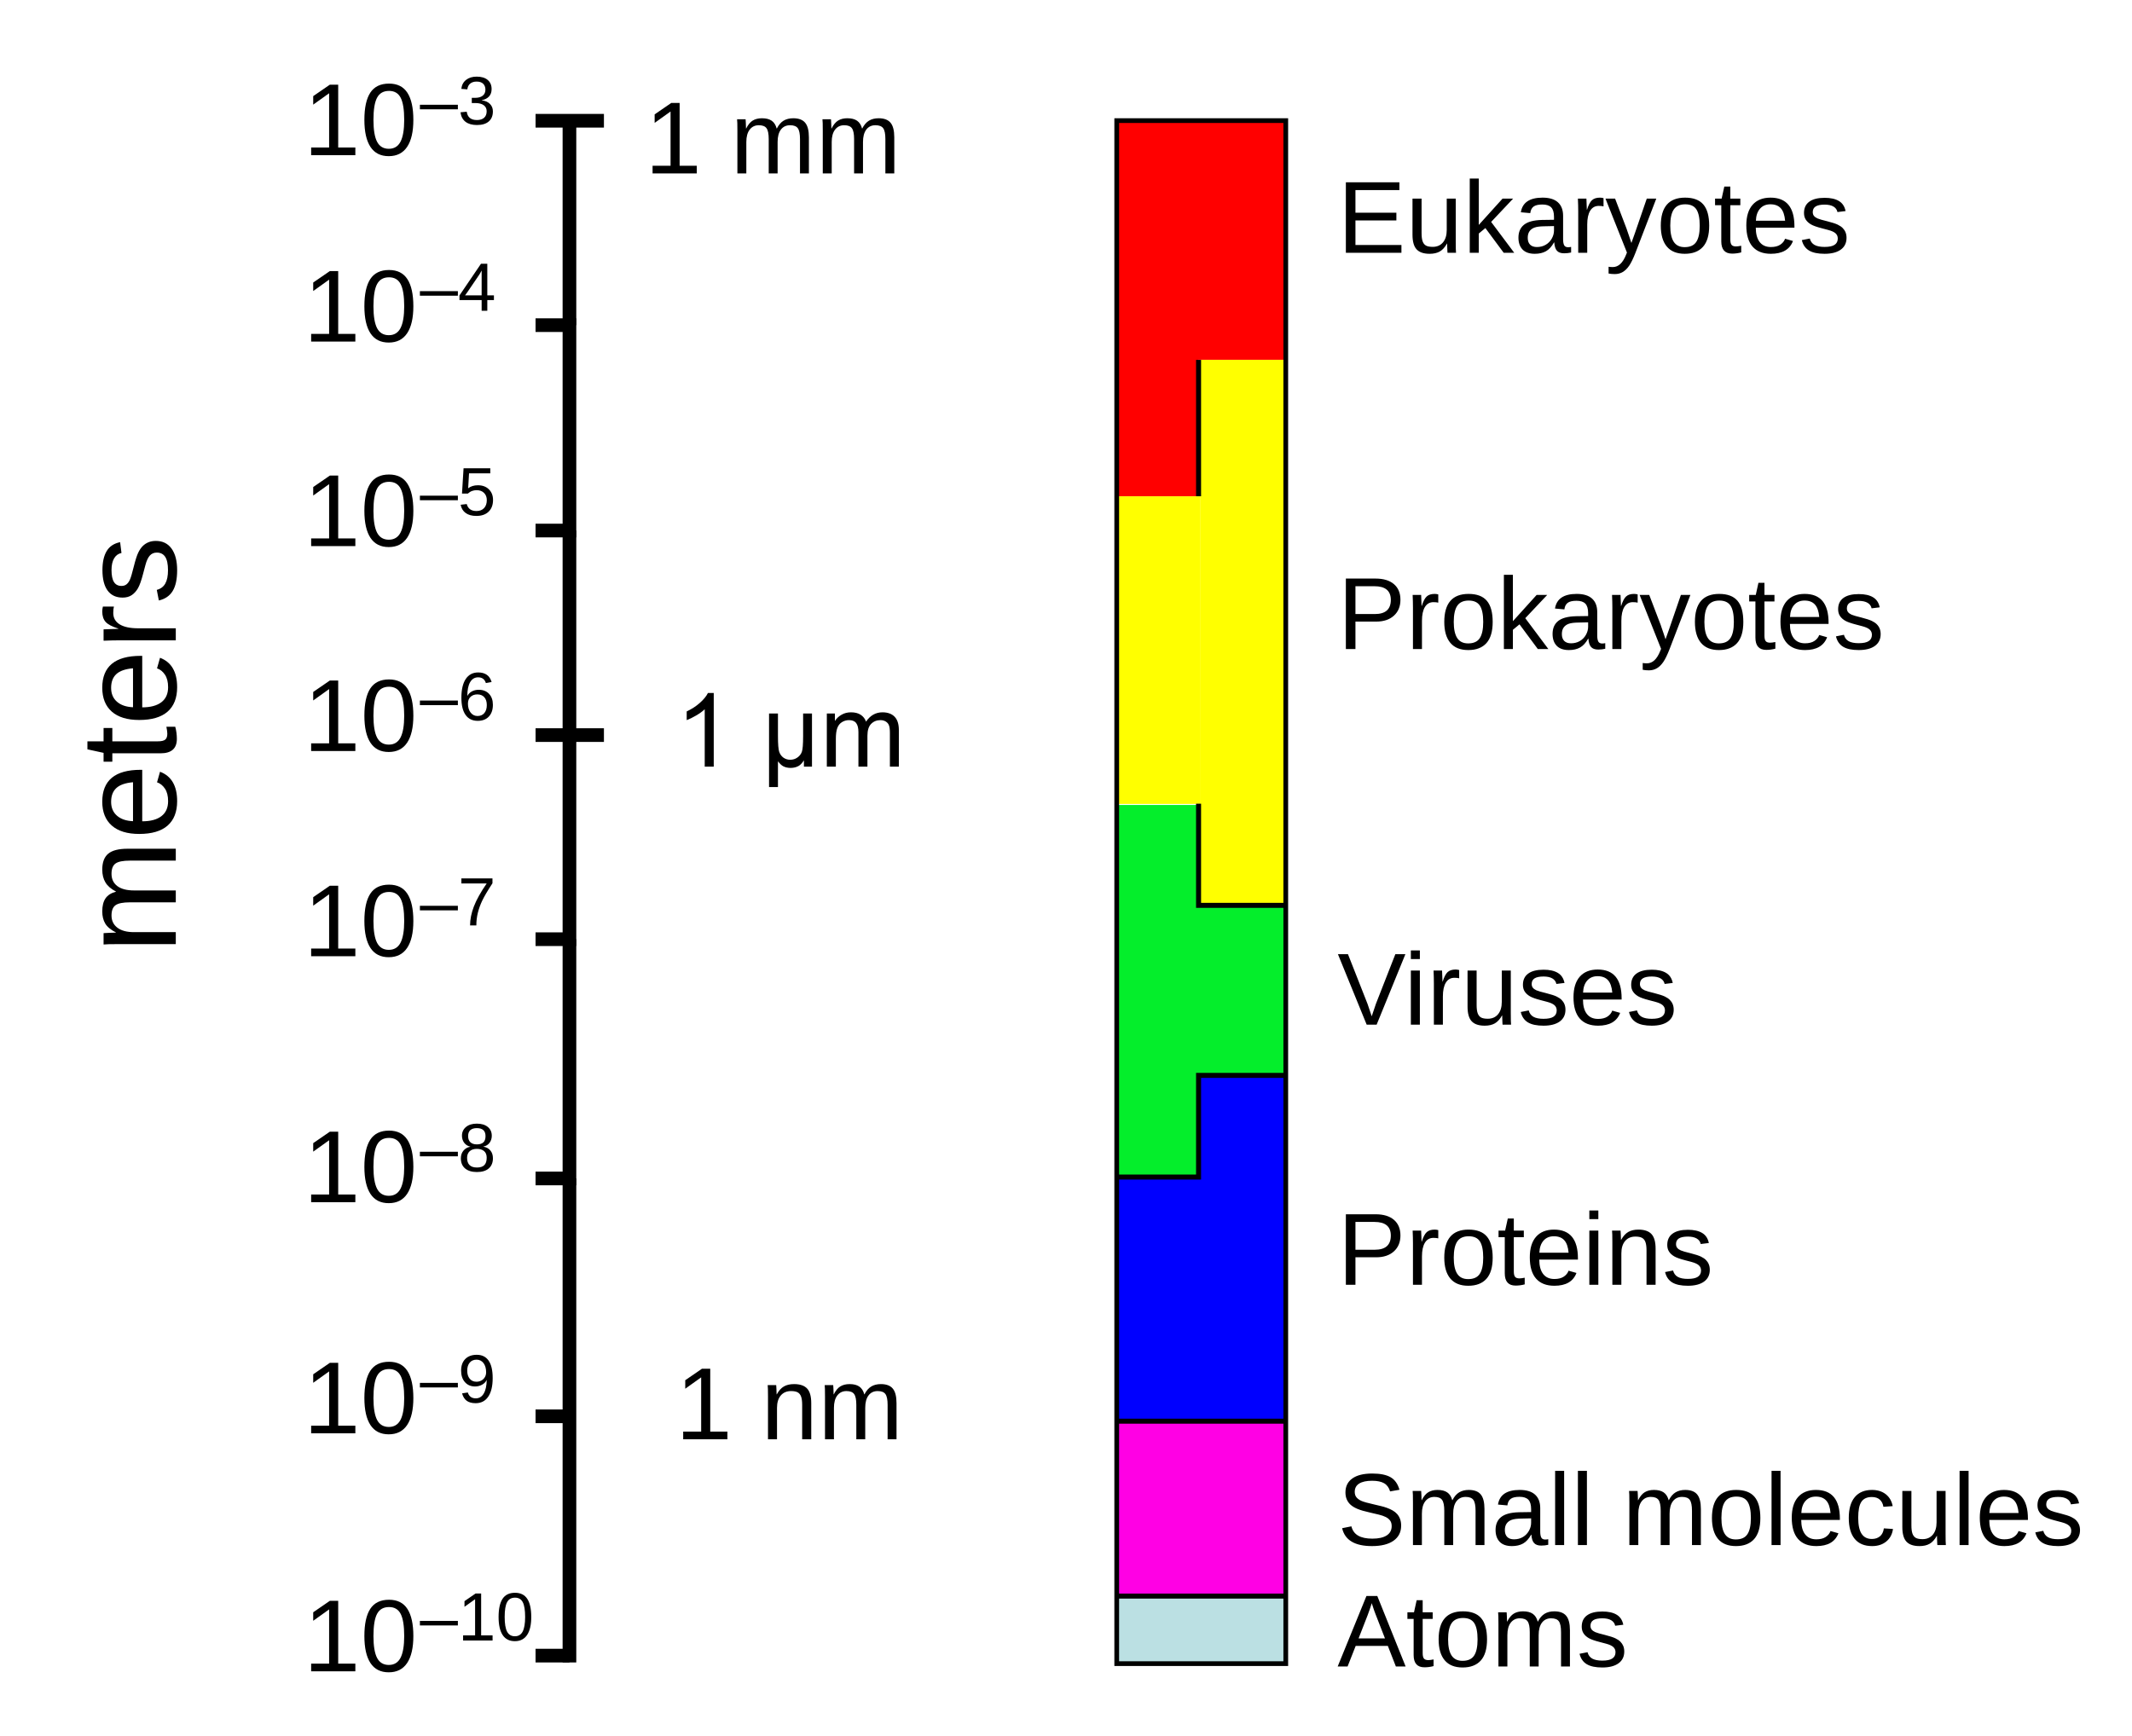
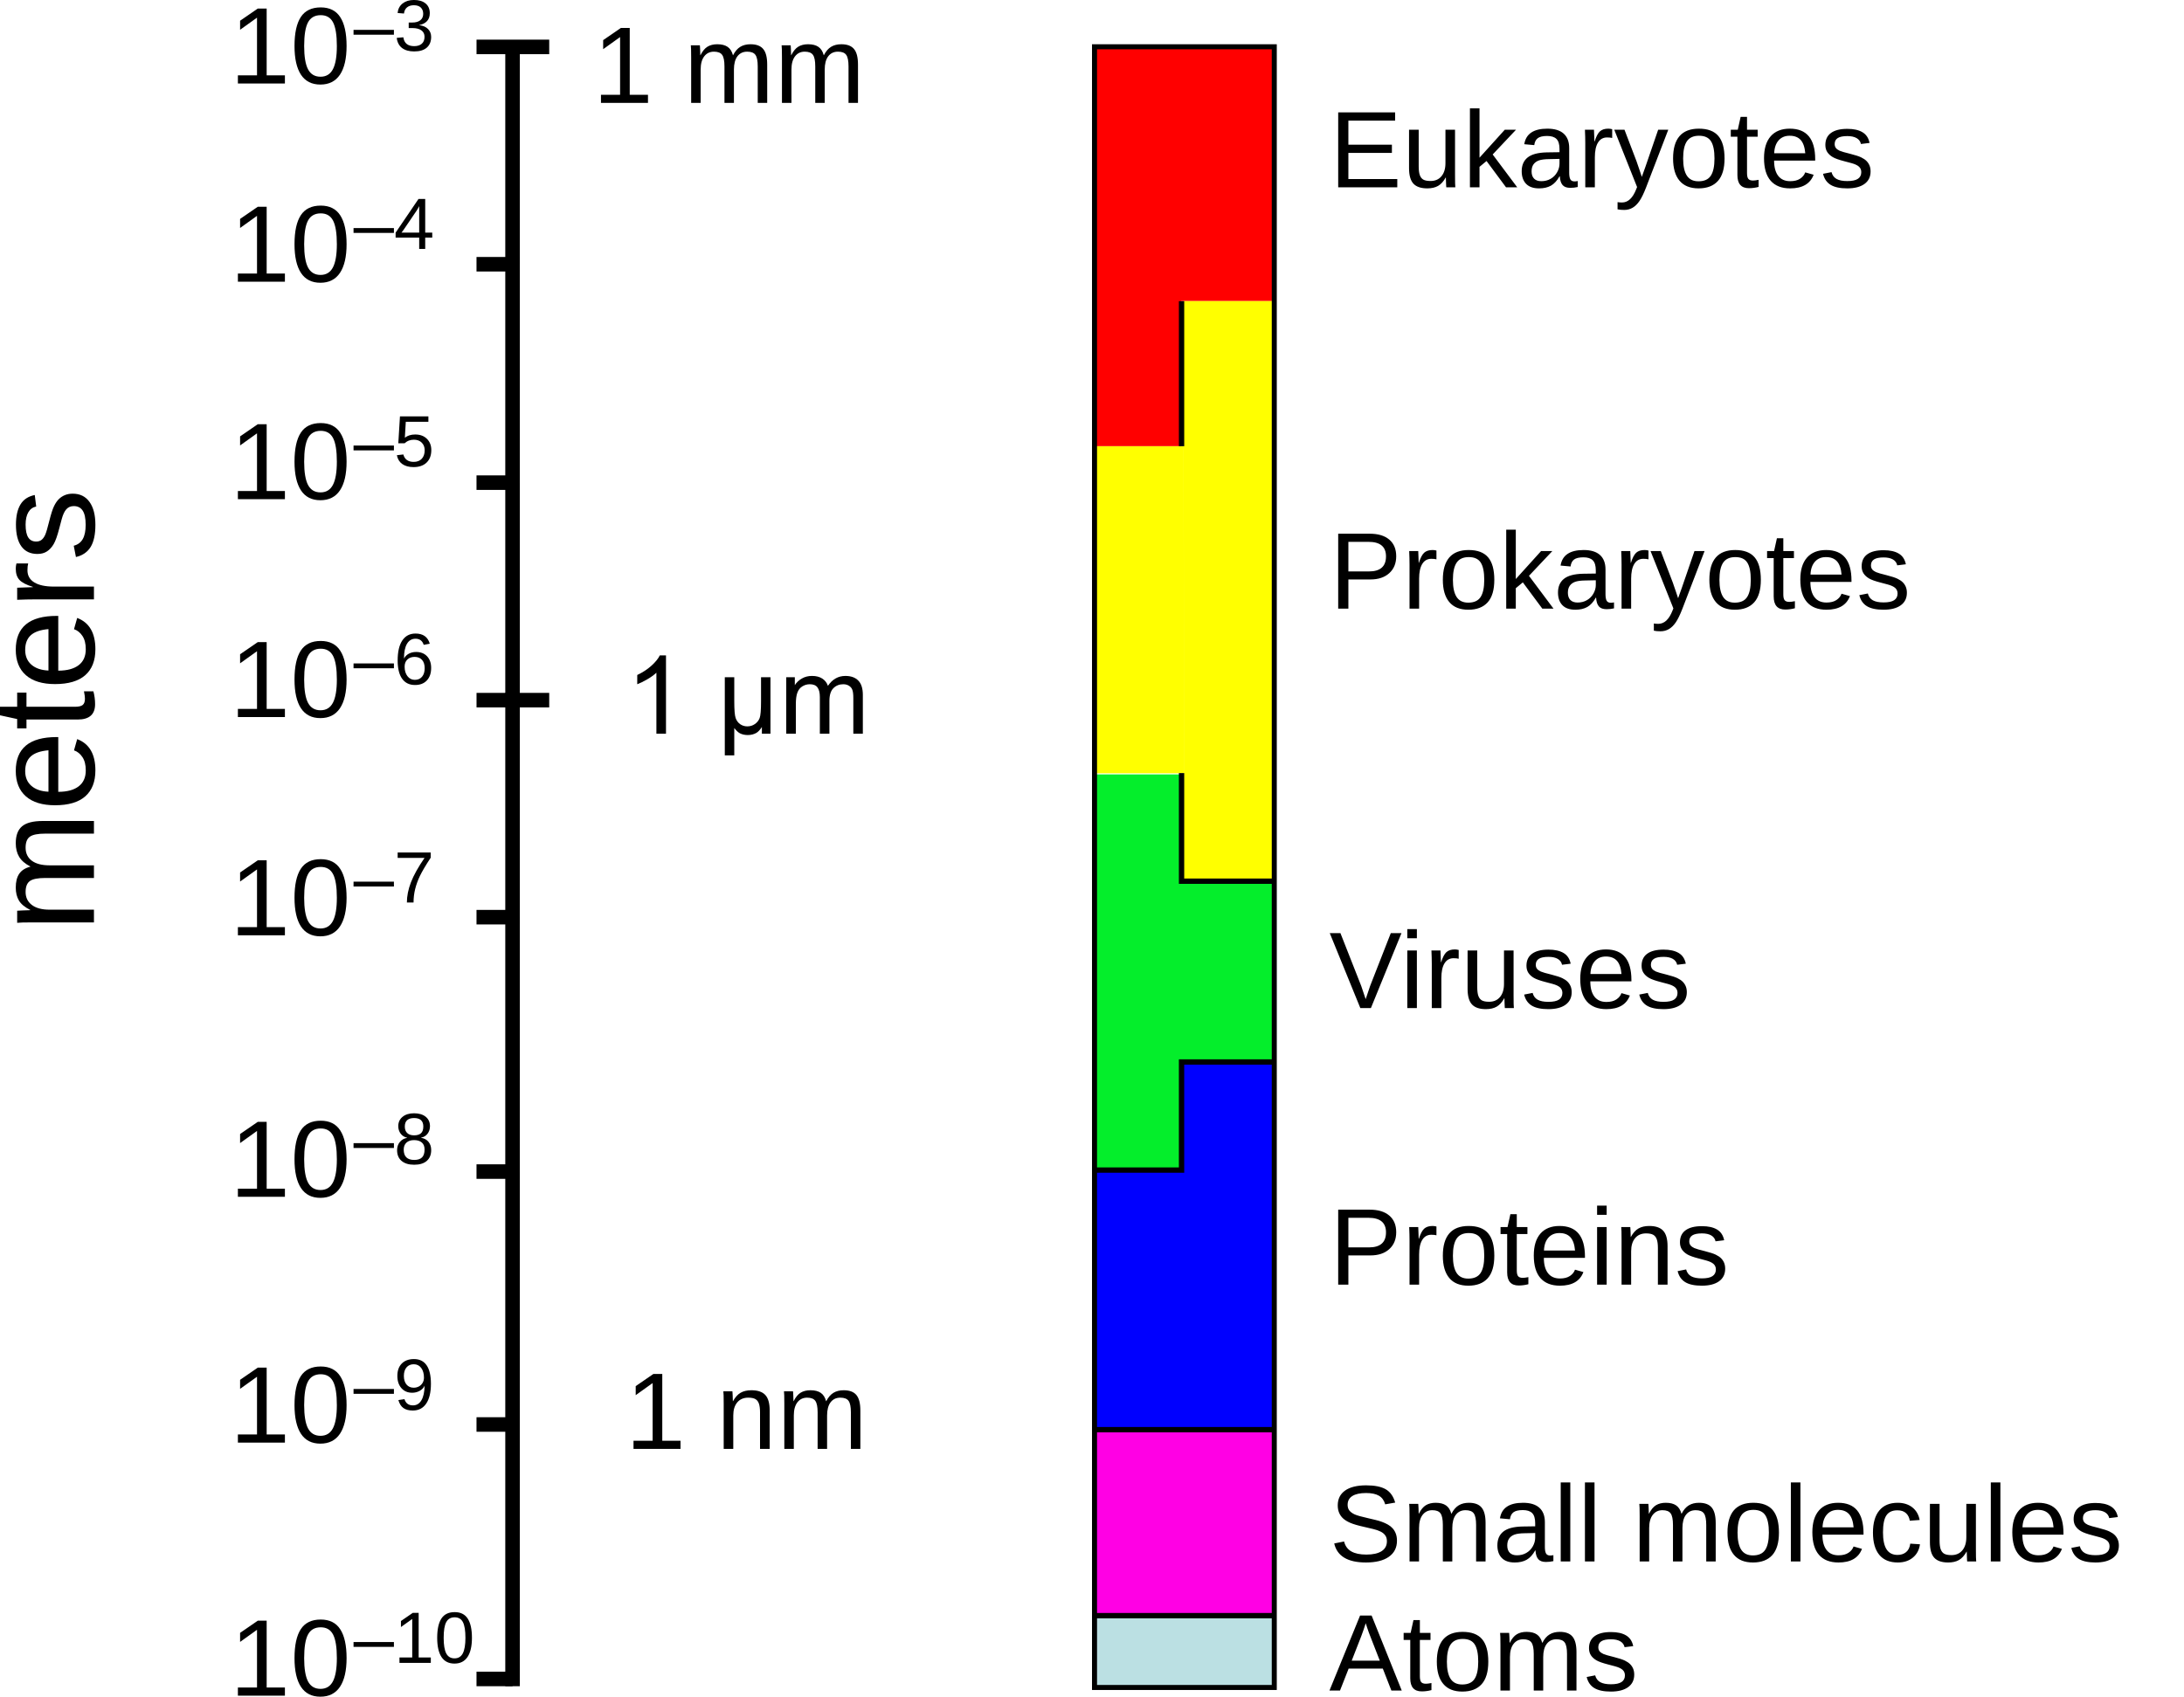
- <svg xmlns="http://www.w3.org/2000/svg" id="svg1370" height="762" width="936" version="1.0">
-   <path id="rect2254" style="color:#000000" d="m526.07 217.91h-35.88v-165.15l74.63-0.003v105.22h-38.75" fill-rule="evenodd" fill="#f00" />
-   <path id="path2847" style="color:#000000" d="m527.08 157.99h37.74v239.2h-37.68" fill-rule="evenodd" fill="#ff0" />
-   <path id="path3132" style="color:#000000" d="m527.14 353h-36.95v-135.07h36.89" fill-rule="evenodd" fill="#ff0" />
-   <path id="rect3138" style="color:#000000" d="m526.92 397.87l38.16-0.05 0.01 74.6h-36.53v43.98h-38.31v-162.95h36.67v44.42" fill-rule="evenodd" fill="#04ee2b" />
-   <path id="path3143" style="color:#000000" d="m526.07 516.91l-35.81-0.07-0.01 107.18h74.8l0.04-151.44h-39.02v44.33" fill-rule="evenodd" fill="#00f" />
-   <rect id="rect3145" style="color:#000000" fill-rule="evenodd" height="29.797" width="74.804" y="701.01" x="490.23" fill="#bbe0e3" />
-   <path id="path3148" d="m526.2 158.02v59.89" stroke="#000" stroke-width="2.2" fill="none" />
-   <path id="path4023" d="m526.2 352.9v44.64h38.24" stroke="#000" stroke-width="2.2" fill="none" />
-   <path id="path5774" d="m564.44 472.2h-38.24v44.64h-36.08" stroke="#000" stroke-width="2.2" fill="none" />
-   <rect id="rect2818" style="color:#000000" fill-rule="evenodd" height="77.519" width="74.804" y="623.58" x="490.23" fill="#ff00e4" />
-   <path id="path5776" d="m490.31 700.84h74.25" stroke="#000" stroke-width="2.2" fill="none" />
-   <path id="path2875" d="m265.14 53.022h-15.14-14.87" stroke="#000" stroke-width="6" fill="none" />
-   <path id="path2873" d="m250 53.022v89.748" stroke="#000" stroke-width="6" fill="none" />
-   <path id="path2871" d="m235.12 621.9h14.88" stroke="#000" stroke-width="6" fill="none" />
-   <path id="path2869" d="m235.12 142.77h14.88v90.19h-14.88" stroke="#000" stroke-width="6" fill="none" />
-   <path id="path2867" d="m250 232.96v89.82h-14.87" stroke="#000" stroke-width="6" fill="none" />
-   <path id="path2865" d="m250 729.98v-212.52" stroke="#000" stroke-width="6" fill="none" />
-   <path id="path2863" d="m265.14 322.78h-15.14v89.62h-14.88" stroke="#000" stroke-width="6" fill="none" />
-   <path id="path6652" d="m250 412.4v105.06h-14.88" stroke="#000" stroke-width="6" fill="none" />
-   <text id="text8599" xml:space="preserve" font-size="45px" line-height="125%" y="111.002" x="587.184" font-family="Arial" fill="#000000">
-     <tspan id="tspan8601" font-size="45px" line-height="125%" y="111.002" x="587.184" font-family="Arial">Eukaryotes</tspan>
+ <svg xmlns="http://www.w3.org/2000/svg" id="svg1370" viewBox="0 0 901.68 700.66" version="1.0">
+   <path id="rect2254" style="color:#000000" fill-rule="evenodd" fill="#f00" d="m487.68 184.26h-35.88v-165.15l74.63-0.003v105.22h-38.75" />
+   <path id="path2847" style="color:#000000" fill-rule="evenodd" fill="#ff0" d="m488.69 124.34h37.74v239.2h-37.68" />
+   <path id="path3132" style="color:#000000" fill-rule="evenodd" fill="#ff0" d="m488.75 319.35h-36.95v-135.07h36.89" />
+   <path id="rect3138" style="color:#000000" fill-rule="evenodd" fill="#04ee2b" d="m488.53 364.22 38.16-0.05 0.01 74.6h-36.53v43.98h-38.31v-162.95h36.67v44.42" />
+   <path id="path3143" style="color:#000000" fill-rule="evenodd" fill="#00f" d="m487.68 483.26-35.81-0.07-0.01 107.18h74.8l0.04-151.44h-39.02v44.33" />
+   <rect id="rect3145" style="color:#000000" fill-rule="evenodd" height="29.797" width="74.804" y="667.36" x="451.84" fill="#bbe0e3" />
+   <path id="path3148" d="m487.81 124.37v59.89" stroke="#000" stroke-width="2.2" fill="none" />
+   <path id="path4023" d="m487.81 319.25v44.64h38.24" stroke="#000" stroke-width="2.2" fill="none" />
+   <path id="path5774" d="m526.05 438.55h-38.24v44.64h-36.08" stroke="#000" stroke-width="2.2" fill="none" />
+   <rect id="rect2818" style="color:#000000" fill-rule="evenodd" height="77.519" width="74.804" y="589.93" x="451.84" fill="#ff00e4" />
+   <path id="path5776" d="m451.92 667.19h74.25" stroke="#000" stroke-width="2.2" fill="none" />
+   <path id="path2875" d="m226.75 19.372h-30.01" stroke="#000" stroke-width="6" fill="none" />
+   <path id="path2873" d="m211.61 19.372v89.748" stroke="#000" stroke-width="6" fill="none" />
+   <path id="path2871" d="m196.73 588.25h14.88" stroke="#000" stroke-width="6" fill="none" />
+   <path id="path2869" d="m196.73 109.12h14.88v90.19h-14.88" stroke="#000" stroke-width="6" fill="none" />
+   <path id="path2867" d="m211.61 199.31v89.82h-14.87" stroke="#000" stroke-width="6" fill="none" />
+   <path id="path2865" d="m211.61 696.33v-212.52" stroke="#000" stroke-width="6" fill="none" />
+   <path id="path2863" d="m226.75 289.13h-15.14v89.62h-14.88" stroke="#000" stroke-width="6" fill="none" />
+   <path id="path6652" d="m211.61 378.75v105.06h-14.88" stroke="#000" stroke-width="6" fill="none" />
+   <text id="text8599" font-size="45px" xml:space="preserve" line-height="125%" y="77.352" x="548.797" font-family="Arial" fill="#000000">
+     <tspan id="tspan8601" font-size="45px" line-height="125%" y="77.352" x="548.797" font-family="Arial">Eukaryotes</tspan>
  </text>
-   <text id="text8603" xml:space="preserve" font-size="45px" line-height="125%" y="285.002" x="587.184" font-family="Arial" fill="#000000">
-     <tspan id="tspan8605" font-size="45px" line-height="125%" y="285.002" x="587.184" font-family="Arial">Prokaryotes</tspan>
+   <text id="text8603" font-size="45px" xml:space="preserve" line-height="125%" y="251.352" x="548.797" font-family="Arial" fill="#000000">
+     <tspan id="tspan8605" font-size="45px" line-height="125%" y="251.352" x="548.797" font-family="Arial">Prokaryotes</tspan>
  </text>
-   <text id="text8607" xml:space="preserve" font-size="45px" line-height="125%" y="449.941" x="587.184" font-family="Arial" fill="#000000">
-     <tspan id="tspan8609" font-size="45px" line-height="125%" y="449.941" x="587.184" font-family="Arial">Viruses</tspan>
+   <text id="text8607" font-size="45px" xml:space="preserve" line-height="125%" y="416.291" x="548.797" font-family="Arial" fill="#000000">
+     <tspan id="tspan8609" font-size="45px" line-height="125%" y="416.291" x="548.797" font-family="Arial">Viruses</tspan>
  </text>
-   <text id="text8611" xml:space="preserve" font-size="45px" line-height="125%" y="564.141" x="587.184" font-family="Arial" fill="#000000">
-     <tspan id="tspan8613" font-size="45px" line-height="125%" y="564.141" x="587.184" font-family="Arial">Proteins</tspan>
+   <text id="text8611" font-size="45px" xml:space="preserve" line-height="125%" y="530.49" x="548.797" font-family="Arial" fill="#000000">
+     <tspan id="tspan8613" font-size="45px" line-height="125%" y="530.49" x="548.797" font-family="Arial">Proteins</tspan>
  </text>
-   <text id="text8615" xml:space="preserve" font-size="45px" line-height="125%" y="731.754" x="587.184" font-family="Arial" fill="#000000">
-     <tspan id="tspan8617" font-size="45px" line-height="125%" y="731.754" x="587.184" font-family="Arial">Atoms</tspan>
+   <text id="text8615" font-size="45px" xml:space="preserve" line-height="125%" y="698.104" x="548.797" font-family="Arial" fill="#000000">
+     <tspan id="tspan8617" font-size="45px" line-height="125%" y="698.104" x="548.797" font-family="Arial">Atoms</tspan>
  </text>
-   <text id="text8619" xml:space="preserve" font-size="45px" line-height="125%" y="76.143" x="283.08" font-family="Arial" fill="#000000">
-     <tspan id="tspan8621" font-size="45px" line-height="125%" y="76.143" x="283.08" font-family="Arial">1 mm</tspan>
+   <text id="text8619" font-size="45px" xml:space="preserve" line-height="125%" y="42.493" x="244.694" font-family="Arial" fill="#000000">
+     <tspan id="tspan8621" font-size="45px" line-height="125%" y="42.493" x="244.694" font-family="Arial">1 mm</tspan>
  </text>
-   <path id="path2881" d="m313.35 336.64h-3.96v-25.2c-0.95 0.91-2.2 1.82-3.76 2.73-1.54 0.9-2.92 1.58-4.15 2.04v-3.82c2.21-1.04 4.15-2.3 5.8-3.78 1.66-1.48 2.83-2.92 3.52-4.31h2.55v32.34" />
-   <path id="path2879" d="m356.48 313.31v23.33h-3.54v-2.77c-0.76 1.18-1.52 1.98-2.26 2.42-1.03 0.6-2.22 0.9-3.58 0.9-1.22 0-2.3-0.24-3.23-0.72-0.71-0.37-1.48-1.09-2.33-2.18v11.3h-3.91v-32.28h3.91v9.89c0 3.58 0.19 5.91 0.57 6.98 0.38 1.06 0.99 1.89 1.84 2.51 0.87 0.61 1.86 0.92 2.97 0.92 1.17 0 2.22-0.32 3.14-0.97 0.92-0.64 1.58-1.47 1.96-2.48 0.38-1.02 0.57-3.32 0.57-6.9v-9.95h3.89" />
-   <path id="text8623" d="m363 336.64v-23.33h3.54v3.27c0.73-1.14 1.71-2.06 2.92-2.74 1.22-0.71 2.6-1.06 4.16-1.06 1.72 0 3.14 0.36 4.24 1.08 1.11 0.72 1.89 1.72 2.35 3.01 1.84-2.73 4.25-4.09 7.21-4.09 2.31 0 4.09 0.65 5.33 1.93 1.25 1.28 1.87 3.25 1.87 5.91v16.02h-3.93v-14.7c0-1.58-0.13-2.71-0.4-3.4-0.25-0.71-0.71-1.27-1.38-1.69-0.67-0.43-1.47-0.64-2.37-0.64-1.64 0-3.01 0.55-4.09 1.65-1.08 1.08-1.63 2.82-1.63 5.23v13.55h-3.95v-15.16c0-1.76-0.32-3.07-0.97-3.95-0.64-0.88-1.7-1.32-3.16-1.32-1.12 0-2.15 0.29-3.1 0.88-0.94 0.58-1.62 1.44-2.04 2.57-0.43 1.13-0.64 2.75-0.64 4.88v12.1h-3.96" />
-   <text id="text8627" xml:space="preserve" font-size="45px" line-height="125%" y="631.977" x="296.515" font-family="Arial" fill="#000000">
-     <tspan id="tspan8629" font-size="45px" line-height="125%" y="631.977" x="296.515" font-family="Arial">1 nm</tspan>
+   <path id="path2881" d="m274.96 302.99h-3.96v-25.2c-0.95 0.91-2.2 1.82-3.76 2.73-1.54 0.9-2.92 1.58-4.15 2.04v-3.82c2.21-1.04 4.15-2.3 5.8-3.78 1.66-1.48 2.83-2.92 3.52-4.31h2.55v32.34" />
+   <path id="path2879" d="m318.09 279.66v23.33h-3.54v-2.77c-0.76 1.18-1.52 1.98-2.26 2.42-1.03 0.6-2.22 0.9-3.58 0.9-1.22 0-2.3-0.24-3.23-0.72-0.71-0.37-1.48-1.09-2.33-2.18v11.3h-3.91v-32.28h3.91v9.89c0 3.58 0.19 5.91 0.57 6.98 0.38 1.06 0.99 1.89 1.84 2.51 0.87 0.61 1.86 0.92 2.97 0.92 1.17 0 2.22-0.32 3.14-0.97 0.92-0.64 1.58-1.47 1.96-2.48 0.38-1.02 0.57-3.32 0.57-6.9v-9.95h3.89" />
+   <path id="text8623" d="m324.61 302.99v-23.33h3.54v3.27c0.73-1.14 1.71-2.06 2.92-2.74 1.22-0.71 2.6-1.06 4.16-1.06 1.72 0 3.14 0.36 4.24 1.08 1.11 0.72 1.89 1.72 2.35 3.01 1.84-2.73 4.25-4.09 7.21-4.09 2.31 0 4.09 0.65 5.33 1.93 1.25 1.28 1.87 3.25 1.87 5.91v16.02h-3.93v-14.7c0-1.58-0.13-2.71-0.4-3.4-0.25-0.71-0.71-1.27-1.38-1.69-0.67-0.43-1.47-0.64-2.37-0.64-1.64 0-3.01 0.55-4.09 1.65-1.08 1.08-1.63 2.82-1.63 5.23v13.55h-3.95v-15.16c0-1.76-0.32-3.07-0.97-3.95-0.64-0.88-1.7-1.32-3.16-1.32-1.12 0-2.15 0.29-3.1 0.88-0.94 0.58-1.62 1.44-2.04 2.57-0.43 1.13-0.64 2.75-0.64 4.88v12.1h-3.96" />
+   <text id="text8627" font-size="45px" xml:space="preserve" line-height="125%" y="598.326" x="258.129" font-family="Arial" fill="#000000">
+     <tspan id="tspan8629" font-size="45px" line-height="125%" y="598.326" x="258.129" font-family="Arial">1 nm</tspan>
  </text>
-   <text id="text8631" xml:space="preserve" font-size="45px" line-height="125%" y="68.131" x="133.181" font-family="Arial" fill="#000000">
-     <tspan id="tspan8633" font-size="45px" line-height="125%" y="68.131" x="133.181" font-family="Arial">10</tspan>
+   <text id="text8631" font-size="45px" xml:space="preserve" line-height="125%" y="34.48" x="94.795" font-family="Arial" fill="#000000">
+     <tspan id="tspan8633" font-size="45px" line-height="125%" y="34.48" x="94.795" font-family="Arial">10</tspan>
  </text>
-   <text id="text8635" xml:space="preserve" font-size="45px" line-height="125%" y="54.598" x="184.346" font-family="Arial" fill="#000000">
-     <tspan id="tspan8637" font-size="30px" line-height="125%" y="54.598" x="184.346" font-family="Arial">–3</tspan>
+   <text id="text8635" font-size="45px" xml:space="preserve" line-height="125%" y="20.947" x="145.959" font-family="Arial" fill="#000000">
+     <tspan id="tspan8637" font-size="30px" line-height="125%" y="20.947" x="145.959" font-family="Arial">–3</tspan>
  </text>
-   <text id="text8648" xml:space="preserve" font-size="45px" line-height="125%" y="149.978" x="133.181" font-family="Arial" fill="#000000">
-     <tspan id="tspan8650" font-size="45px" line-height="125%" y="149.978" x="133.181" font-family="Arial">10</tspan>
+   <text id="text8648" font-size="45px" xml:space="preserve" line-height="125%" y="116.328" x="94.795" font-family="Arial" fill="#000000">
+     <tspan id="tspan8650" font-size="45px" line-height="125%" y="116.328" x="94.795" font-family="Arial">10</tspan>
  </text>
-   <text id="text8652" xml:space="preserve" font-size="45px" line-height="125%" y="136.445" x="184.346" font-family="Arial" fill="#000000">
-     <tspan id="tspan8654" font-size="30px" line-height="125%" y="136.445" x="184.346" font-family="Arial">–4</tspan>
+   <text id="text8652" font-size="45px" xml:space="preserve" line-height="125%" y="102.795" x="145.959" font-family="Arial" fill="#000000">
+     <tspan id="tspan8654" font-size="30px" line-height="125%" y="102.795" x="145.959" font-family="Arial">–4</tspan>
  </text>
-   <text id="text8658" xml:space="preserve" font-size="45px" line-height="125%" y="239.781" x="133.181" font-family="Arial" fill="#000000">
-     <tspan id="tspan8660" font-size="45px" line-height="125%" y="239.781" x="133.181" font-family="Arial">10</tspan>
+   <text id="text8658" font-size="45px" xml:space="preserve" line-height="125%" y="206.13" x="94.795" font-family="Arial" fill="#000000">
+     <tspan id="tspan8660" font-size="45px" line-height="125%" y="206.13" x="94.795" font-family="Arial">10</tspan>
  </text>
-   <text id="text8662" xml:space="preserve" font-size="45px" line-height="125%" y="226.248" x="184.346" font-family="Arial" fill="#000000">
-     <tspan id="tspan8664" font-size="30px" line-height="125%" y="226.248" x="184.346" font-family="Arial">–5</tspan>
+   <text id="text8662" font-size="45px" xml:space="preserve" line-height="125%" y="192.597" x="145.959" font-family="Arial" fill="#000000">
+     <tspan id="tspan8664" font-size="30px" line-height="125%" y="192.597" x="145.959" font-family="Arial">–5</tspan>
  </text>
-   <text id="text8678" xml:space="preserve" font-size="45px" line-height="125%" y="329.76" x="133.181" font-family="Arial" fill="#000000">
-     <tspan id="tspan8680" font-size="45px" line-height="125%" y="329.76" x="133.181" font-family="Arial">10</tspan>
+   <text id="text8678" font-size="45px" xml:space="preserve" line-height="125%" y="296.11" x="94.795" font-family="Arial" fill="#000000">
+     <tspan id="tspan8680" font-size="45px" line-height="125%" y="296.11" x="94.795" font-family="Arial">10</tspan>
  </text>
-   <text id="text8682" xml:space="preserve" font-size="45px" line-height="125%" y="316.227" x="184.346" font-family="Arial" fill="#000000">
-     <tspan id="tspan8684" font-size="30px" line-height="125%" y="316.227" x="184.346" font-family="Arial">–6</tspan>
+   <text id="text8682" font-size="45px" xml:space="preserve" line-height="125%" y="282.577" x="145.959" font-family="Arial" fill="#000000">
+     <tspan id="tspan8684" font-size="30px" line-height="125%" y="282.577" x="145.959" font-family="Arial">–6</tspan>
  </text>
-   <text id="text8698" xml:space="preserve" font-size="45px" line-height="125%" y="419.873" x="133.181" font-family="Arial" fill="#000000">
-     <tspan id="tspan8700" font-size="45px" line-height="125%" y="419.873" x="133.181" font-family="Arial">10</tspan>
+   <text id="text8698" font-size="45px" xml:space="preserve" line-height="125%" y="386.223" x="94.795" font-family="Arial" fill="#000000">
+     <tspan id="tspan8700" font-size="45px" line-height="125%" y="386.223" x="94.795" font-family="Arial">10</tspan>
  </text>
-   <text id="text8702" xml:space="preserve" font-size="45px" line-height="125%" y="406.34" x="184.346" font-family="Arial" fill="#000000">
-     <tspan id="tspan8704" font-size="30px" line-height="125%" y="406.34" x="184.346" font-family="Arial">–7</tspan>
+   <text id="text8702" font-size="45px" xml:space="preserve" line-height="125%" y="372.69" x="145.959" font-family="Arial" fill="#000000">
+     <tspan id="tspan8704" font-size="30px" line-height="125%" y="372.69" x="145.959" font-family="Arial">–7</tspan>
  </text>
-   <text id="text8708" xml:space="preserve" font-size="45px" line-height="125%" y="527.873" x="133.181" font-family="Arial" fill="#000000">
-     <tspan id="tspan8710" font-size="45px" line-height="125%" y="527.873" x="133.181" font-family="Arial">10</tspan>
+   <text id="text8708" font-size="45px" xml:space="preserve" line-height="125%" y="494.223" x="94.795" font-family="Arial" fill="#000000">
+     <tspan id="tspan8710" font-size="45px" line-height="125%" y="494.223" x="94.795" font-family="Arial">10</tspan>
  </text>
-   <text id="text8712" xml:space="preserve" font-size="45px" line-height="125%" y="514.34" x="184.346" font-family="Arial" fill="#000000">
-     <tspan id="tspan8714" font-size="30px" line-height="125%" y="514.34" x="184.346" font-family="Arial">–8</tspan>
+   <text id="text8712" font-size="45px" xml:space="preserve" line-height="125%" y="480.69" x="145.959" font-family="Arial" fill="#000000">
+     <tspan id="tspan8714" font-size="30px" line-height="125%" y="480.69" x="145.959" font-family="Arial">–8</tspan>
  </text>
-   <text id="text8718" xml:space="preserve" font-size="45px" line-height="125%" y="629.373" x="133.181" font-family="Arial" fill="#000000">
-     <tspan id="tspan8720" font-size="45px" line-height="125%" y="629.373" x="133.181" font-family="Arial">10</tspan>
+   <text id="text8718" font-size="45px" xml:space="preserve" line-height="125%" y="595.723" x="94.795" font-family="Arial" fill="#000000">
+     <tspan id="tspan8720" font-size="45px" line-height="125%" y="595.723" x="94.795" font-family="Arial">10</tspan>
  </text>
-   <text id="text8722" xml:space="preserve" font-size="45px" line-height="125%" y="615.84" x="184.346" font-family="Arial" fill="#000000">
-     <tspan id="tspan8724" font-size="30px" line-height="125%" y="615.84" x="184.346" font-family="Arial">–9</tspan>
+   <text id="text8722" font-size="45px" xml:space="preserve" line-height="125%" y="582.19" x="145.959" font-family="Arial" fill="#000000">
+     <tspan id="tspan8724" font-size="30px" line-height="125%" y="582.19" x="145.959" font-family="Arial">–9</tspan>
  </text>
-   <text id="text8726" xml:space="preserve" transform="rotate(-90)" line-height="125%" font-size="60px" y="77.176" x="-418.712" font-family="Arial" fill="#000000">
-     <tspan id="tspan8728" font-size="60px" line-height="125%" y="77.176" x="-418.712" font-family="Arial">meters</tspan>
+   <text id="text8726" font-size="60px" xml:space="preserve" transform="rotate(-90)" y="38.789" x="-385.062" font-family="Arial" line-height="125%" fill="#000000">
+     <tspan id="tspan8728" font-size="60px" line-height="125%" y="38.789" x="-385.062" font-family="Arial">meters</tspan>
  </text>
-   <path id="path2816" d="m490.31 624.04h74.25" stroke="#000" stroke-width="2.2" fill="none" />
-   <rect id="rect1379" style="color:#000000" height="677.54" width="74.213" stroke="#000" y="52.961" x="490.27" stroke-width="2.07" fill="none" />
-   <text id="text2824" xml:space="preserve" font-size="45px" line-height="125%" y="678.449" x="587.184" font-family="Arial" fill="#000000">
-     <tspan id="tspan2826" font-size="45px" line-height="125%" y="678.449" x="587.184" font-family="Arial">Small molecules</tspan>
+   <path id="path2816" d="m451.92 590.39h74.25" stroke="#000" stroke-width="2.2" fill="none" />
+   <rect id="rect1379" style="color:#000000" height="677.54" width="74.213" stroke="#000" y="19.311" x="451.88" stroke-width="2.07" fill="none" />
+   <text id="text2824" font-size="45px" xml:space="preserve" line-height="125%" y="644.798" x="548.797" font-family="Arial" fill="#000000">
+     <tspan id="tspan2826" font-size="45px" line-height="125%" y="644.798" x="548.797" font-family="Arial">Small molecules</tspan>
  </text>
-   <path id="path2828" d="m235.12 726.98h14.88" stroke="#000" stroke-width="6" fill="none" />
-   <text id="text2831" xml:space="preserve" font-size="45px" line-height="125%" y="733.873" x="133.181" font-family="Arial" fill="#000000">
-     <tspan id="tspan2833" font-size="45px" line-height="125%" y="733.873" x="133.181" font-family="Arial">10</tspan>
+   <path id="path2828" d="m196.73 693.33h14.88" stroke="#000" stroke-width="6" fill="none" />
+   <text id="text2831" font-size="45px" xml:space="preserve" line-height="125%" y="700.223" x="94.795" font-family="Arial" fill="#000000">
+     <tspan id="tspan2833" font-size="45px" line-height="125%" y="700.223" x="94.795" font-family="Arial">10</tspan>
  </text>
-   <text id="text2835" xml:space="preserve" font-size="45px" line-height="125%" y="720.34" x="184.346" font-family="Arial" fill="#000000">
-     <tspan id="tspan2837" font-size="30px" line-height="125%" y="720.34" x="184.346" font-family="Arial">–10</tspan>
+   <text id="text2835" font-size="45px" xml:space="preserve" line-height="125%" y="686.69" x="145.959" font-family="Arial" fill="#000000">
+     <tspan id="tspan2837" font-size="30px" line-height="125%" y="686.69" x="145.959" font-family="Arial">–10</tspan>
  </text>
</svg>
